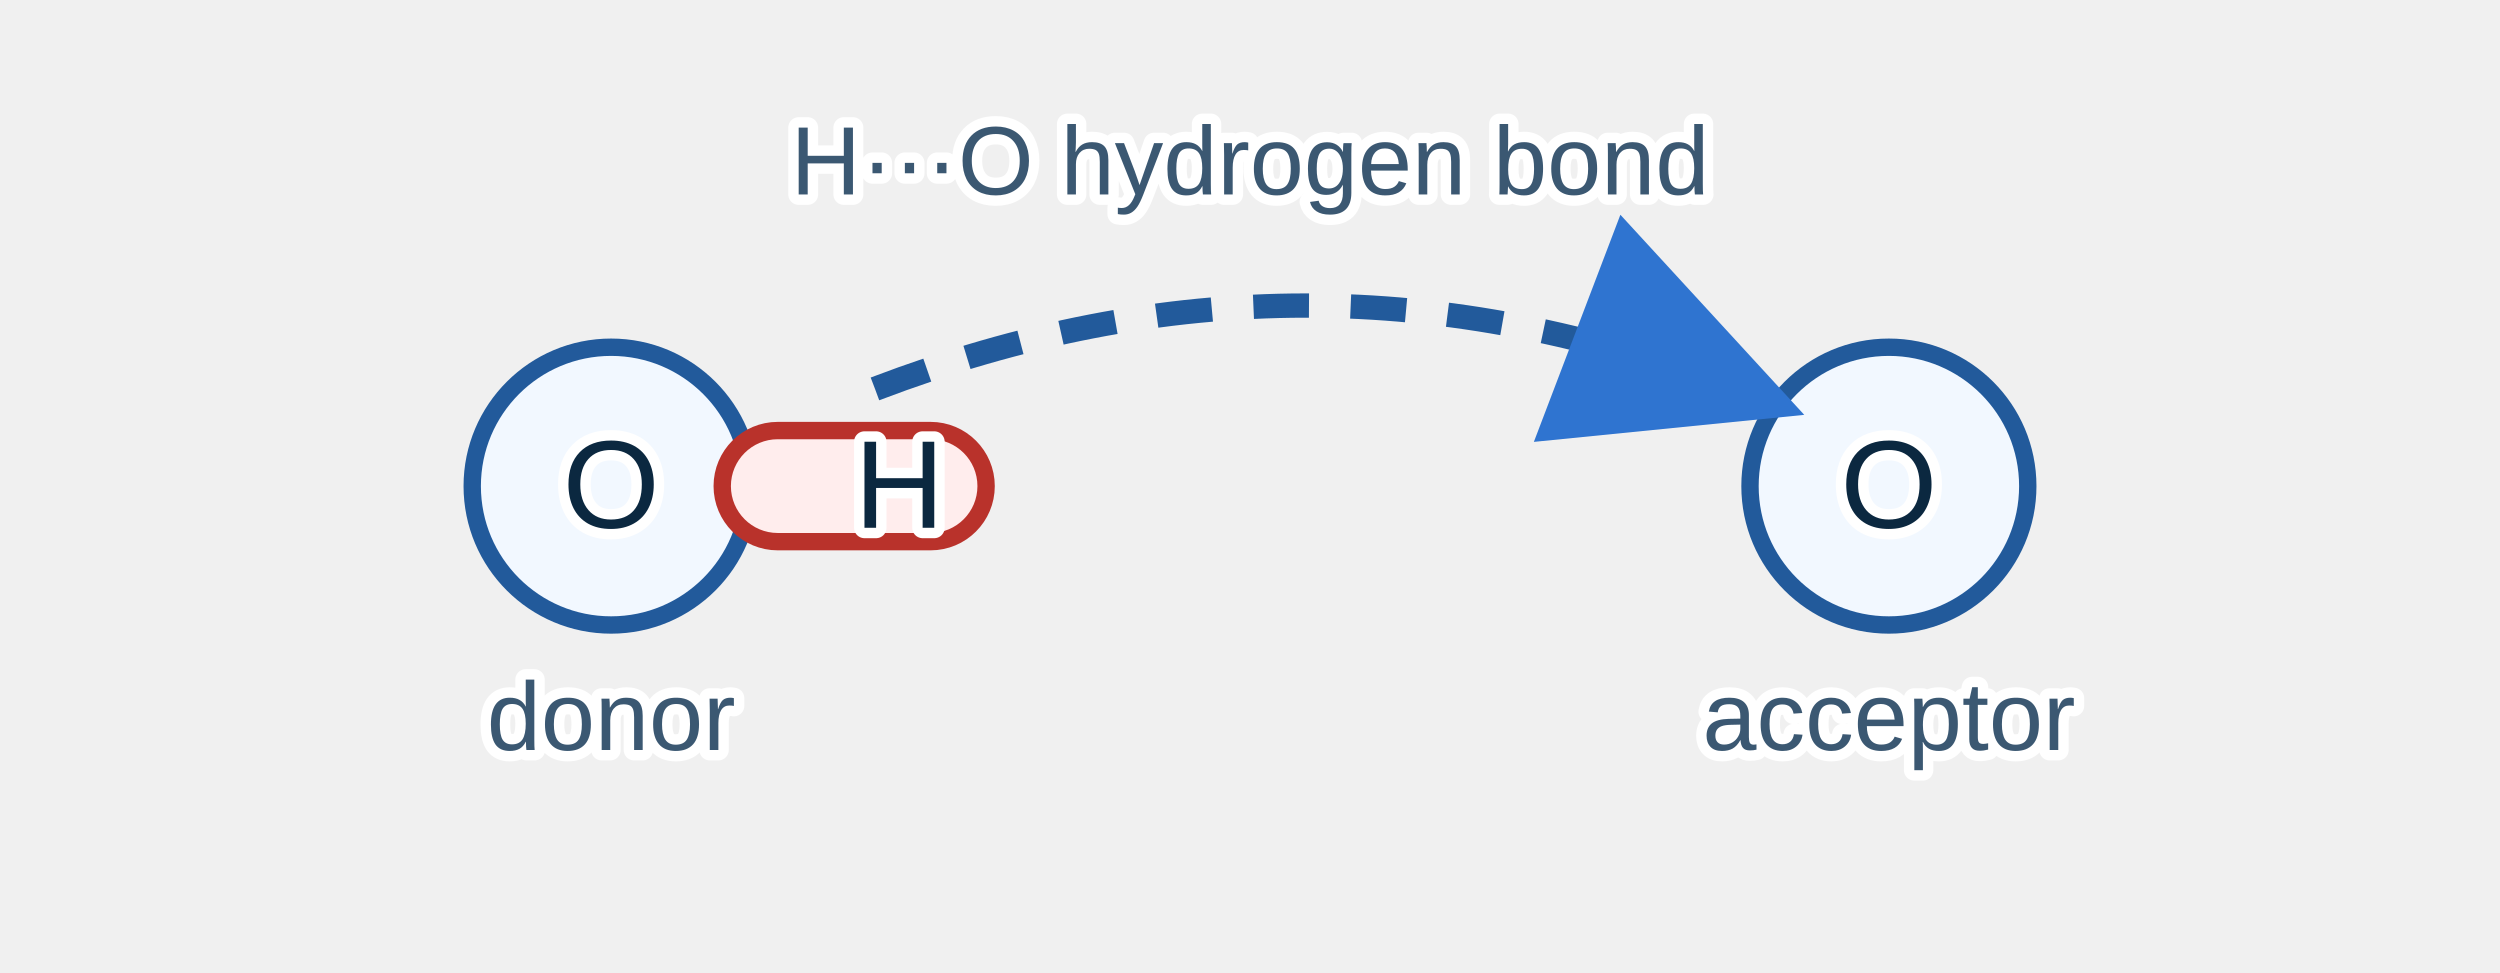
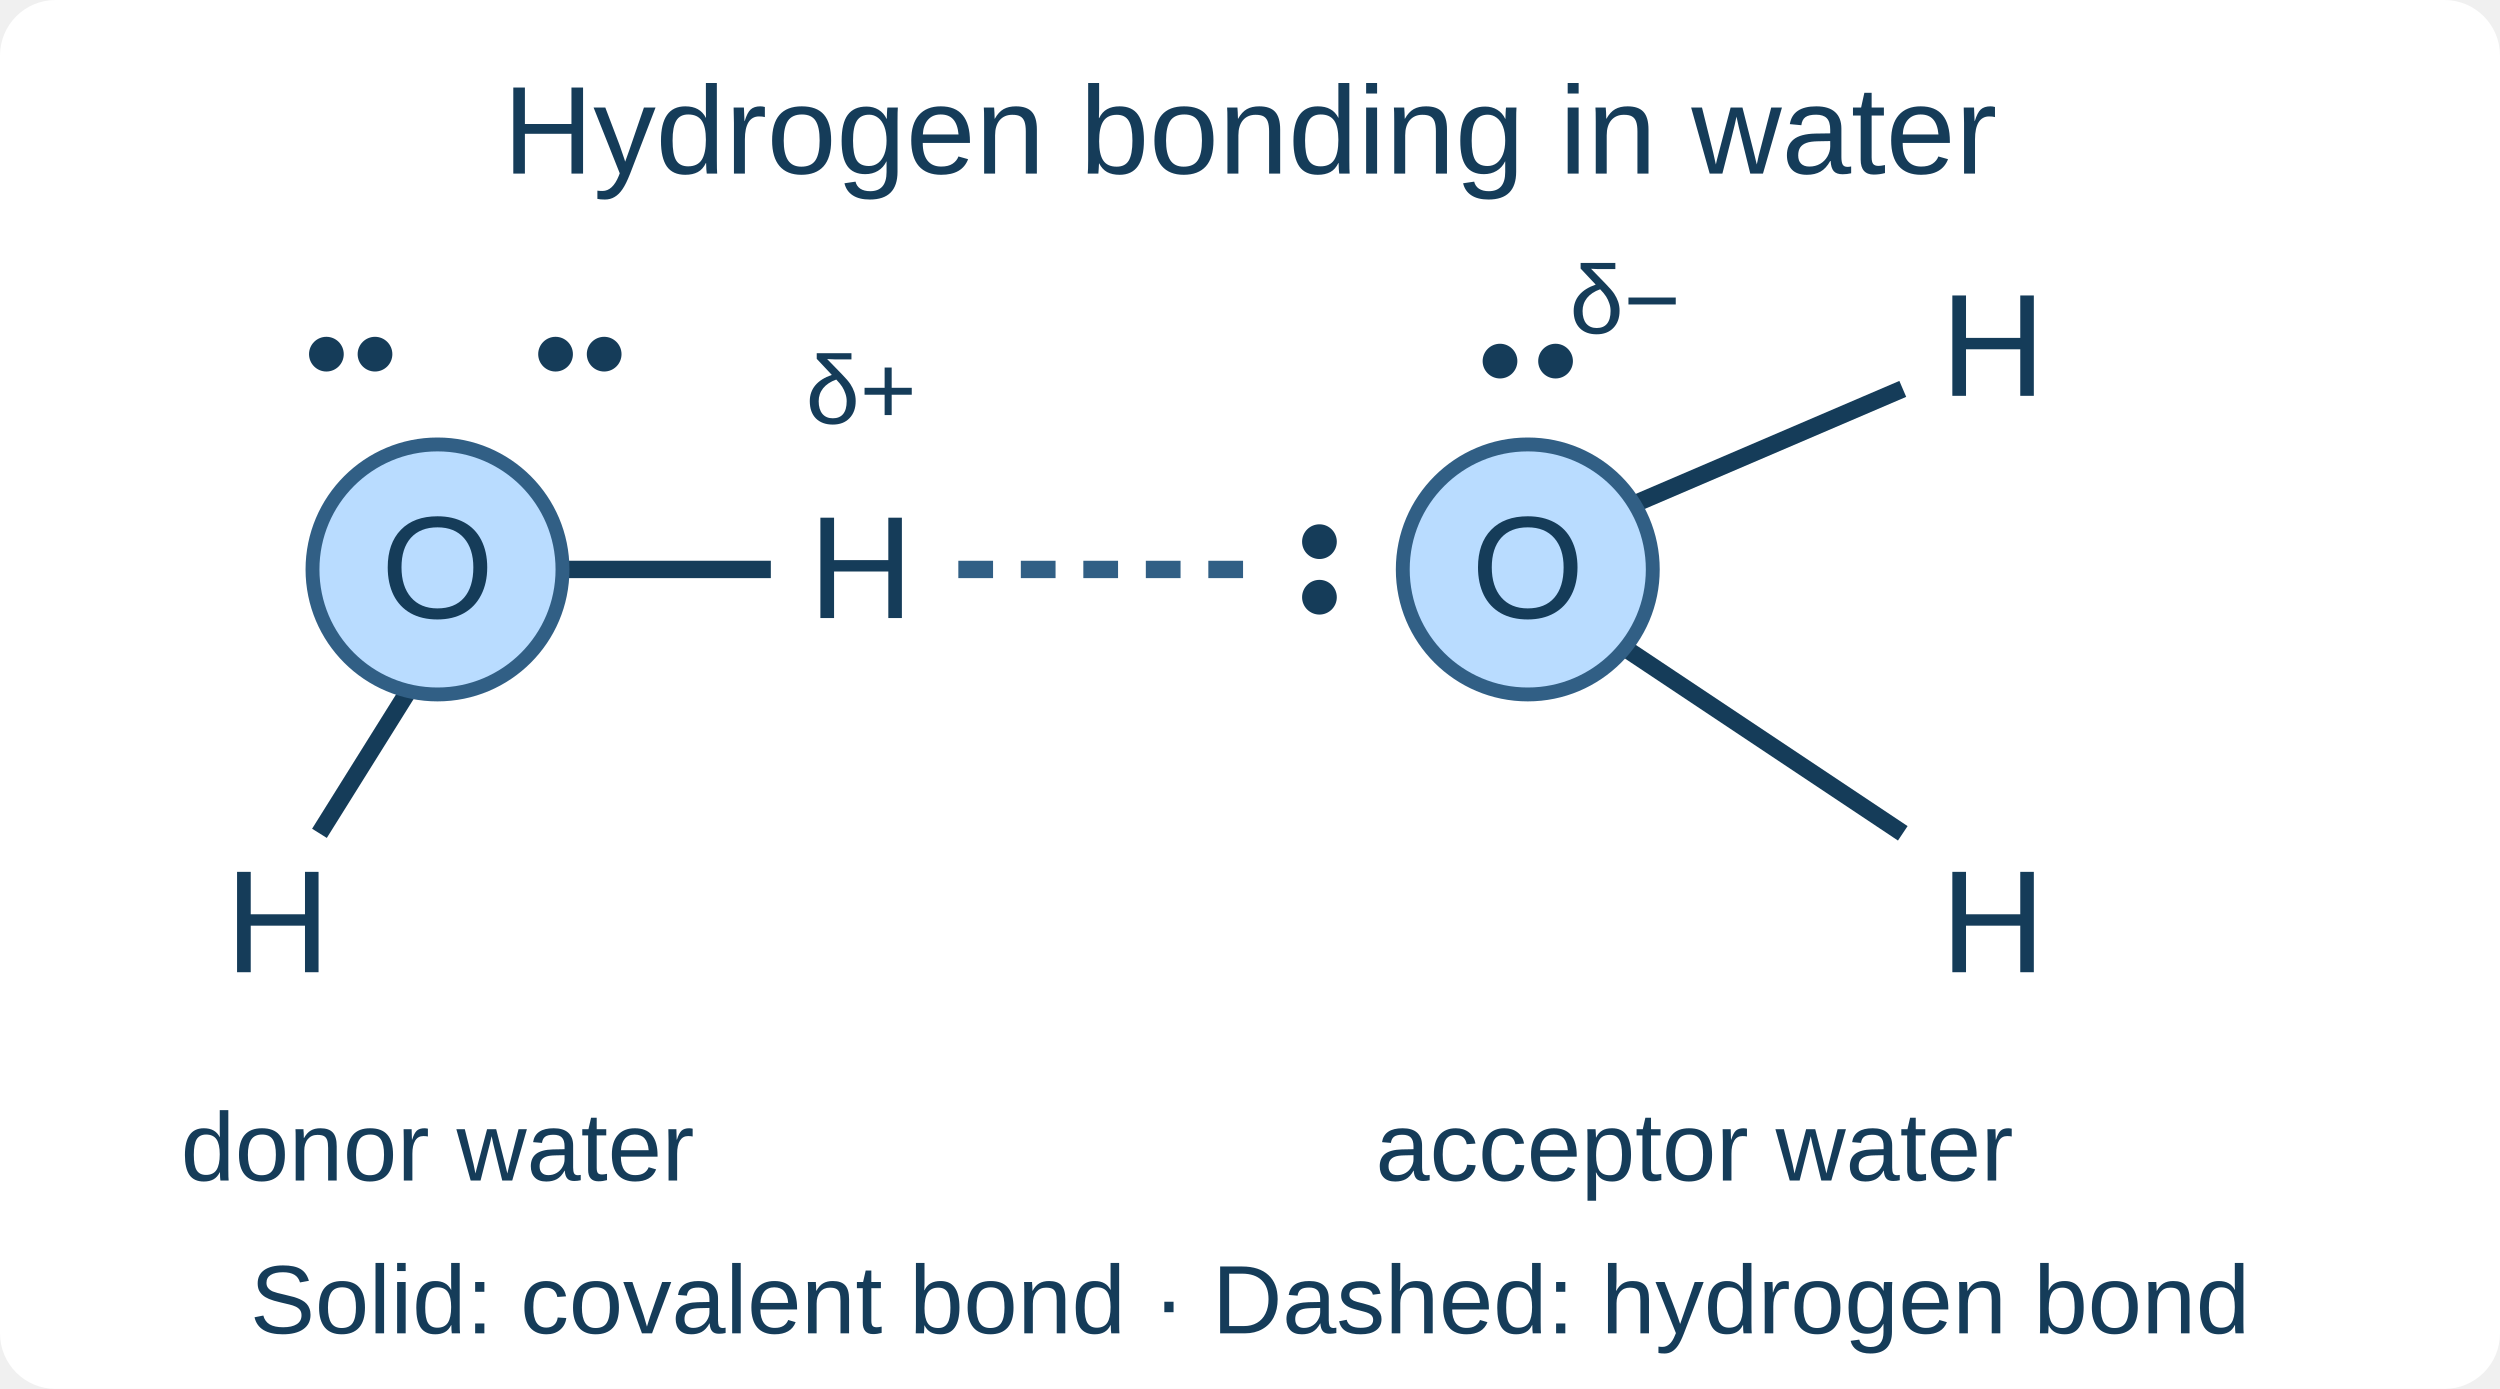
- <svg xmlns="http://www.w3.org/2000/svg" viewBox="0 0 360 140" width="360" height="140" role="img" aria-labelledby="title-hbond">
-   <style>
-     /* Base (works on light backgrounds) */
-     .ox{fill:#f2f8ff;stroke:#225a9b;stroke-width:2.5;}
-     .hy{fill:#ffeded;stroke:#b9322b;stroke-width:2.5;}
-     .lbl{font-family:Segoe UI,Arial,Helvetica,sans-serif;font-size:18px;fill:#0b2840;paint-order:stroke;stroke:#ffffff;stroke-width:3;stroke-linejoin:round;}
-     .cap{font-family:Segoe UI,Arial,Helvetica,sans-serif;font-size:14px;fill:#3b5872;paint-order:stroke;stroke:#ffffff;stroke-width:3;stroke-linejoin:round;}
-     .dash{stroke:#225a9b;stroke-width:3.5;stroke-dasharray:8 6;fill:none;marker-end:url(#arr);} 
-     /* Prefer dark scheme: invert text color and halo for contrast on dark UI */
-     @media (prefers-color-scheme: dark) {
-       .lbl{fill:#e6f2ff;stroke:#0b2840;}
-       .cap{fill:#9fb9d9;stroke:#0b2840;}
-       .dash{stroke:#2f74d0;}
-       .ox{fill:#e7f2ff;stroke:#2f74d0;}
-       .hy{fill:#ffe3e3;stroke:#cf4440;}
-     }
-   </style>
-   <defs>
-     <marker id="arr" markerWidth="10" markerHeight="10" refX="7" refY="5" orient="auto">
-       <path d="M0 0 L10 5 L0 10 z" fill="#2f74d0" />
-     </marker>
-   </defs>
-   <g transform="translate(110,70)">
-     <circle cx="-22" cy="0" r="20" class="ox" />
-     <text x="-22" y="6" text-anchor="middle" class="lbl">O</text>
-     <rect x="-6" y="-8" width="38" height="16" rx="8" class="hy" />
-     <text x="13" y="6" class="lbl">H</text>
-     <text x="-22" y="38" text-anchor="middle" class="cap">donor</text>
+ <svg xmlns="http://www.w3.org/2000/svg" viewBox="0 0 360 200" width="360" height="200" role="img" aria-labelledby="title desc">
+   <rect width="360" height="200" rx="8" fill="white" />
+   <g font-family="Arial, sans-serif" fill="#153c59" text-anchor="middle">
+     <text x="180" y="25" font-size="18">Hydrogen bonding in water</text>
+     <g stroke="#153c59" stroke-width="2.5">
+       <path d="M73 82H111M61 96L46 120M232 74L274 56M232 92L274 120" />
+     </g>
+     <g fill="#b9dcff" stroke="#315f85" stroke-width="2">
+       <circle cx="63" cy="82" r="18" />
+       <circle cx="220" cy="82" r="18" />
+     </g>
+     <g font-size="21">
+       <text x="63" y="89">O</text>
+       <text x="124" y="89">H</text>
+       <text x="40" y="140">H</text>
+       <text x="220" y="89">O</text>
+       <text x="287" y="57">H</text>
+       <text x="287" y="140">H</text>
+     </g>
+     <g fill="#153c59">
+       <circle cx="47" cy="51" r="2.5" />
+       <circle cx="54" cy="51" r="2.5" />
+       <circle cx="80" cy="51" r="2.5" />
+       <circle cx="87" cy="51" r="2.5" />
+       <circle cx="190" cy="78" r="2.5" />
+       <circle cx="190" cy="86" r="2.5" />
+       <circle cx="216" cy="52" r="2.5" />
+       <circle cx="224" cy="52" r="2.5" />
+     </g>
+     <path d="M138 82H182" stroke="#315f85" stroke-width="2.5" stroke-dasharray="5 4" />
+     <g font-size="14">
+       <text x="124" y="61">δ+</text>
+       <text x="234" y="48">δ−</text>
+       <text x="63" y="170">donor water</text>
+       <text x="244" y="170">acceptor water</text>
+       <text x="180" y="192">Solid: covalent bond · Dashed: hydrogen bond</text>
+     </g>
  </g>
-   <g transform="translate(250,70)">
-     <circle cx="22" cy="0" r="20" class="ox" />
-     <text x="22" y="6" text-anchor="middle" class="lbl">O</text>
-     <text x="22" y="38" text-anchor="middle" class="cap">acceptor</text>
-   </g>
-   <path class="dash" d="M126 56 C168 40, 208 40, 250 56" />
-   <text x="180" y="28" text-anchor="middle" class="cap">H···O hydrogen bond</text>
</svg>
